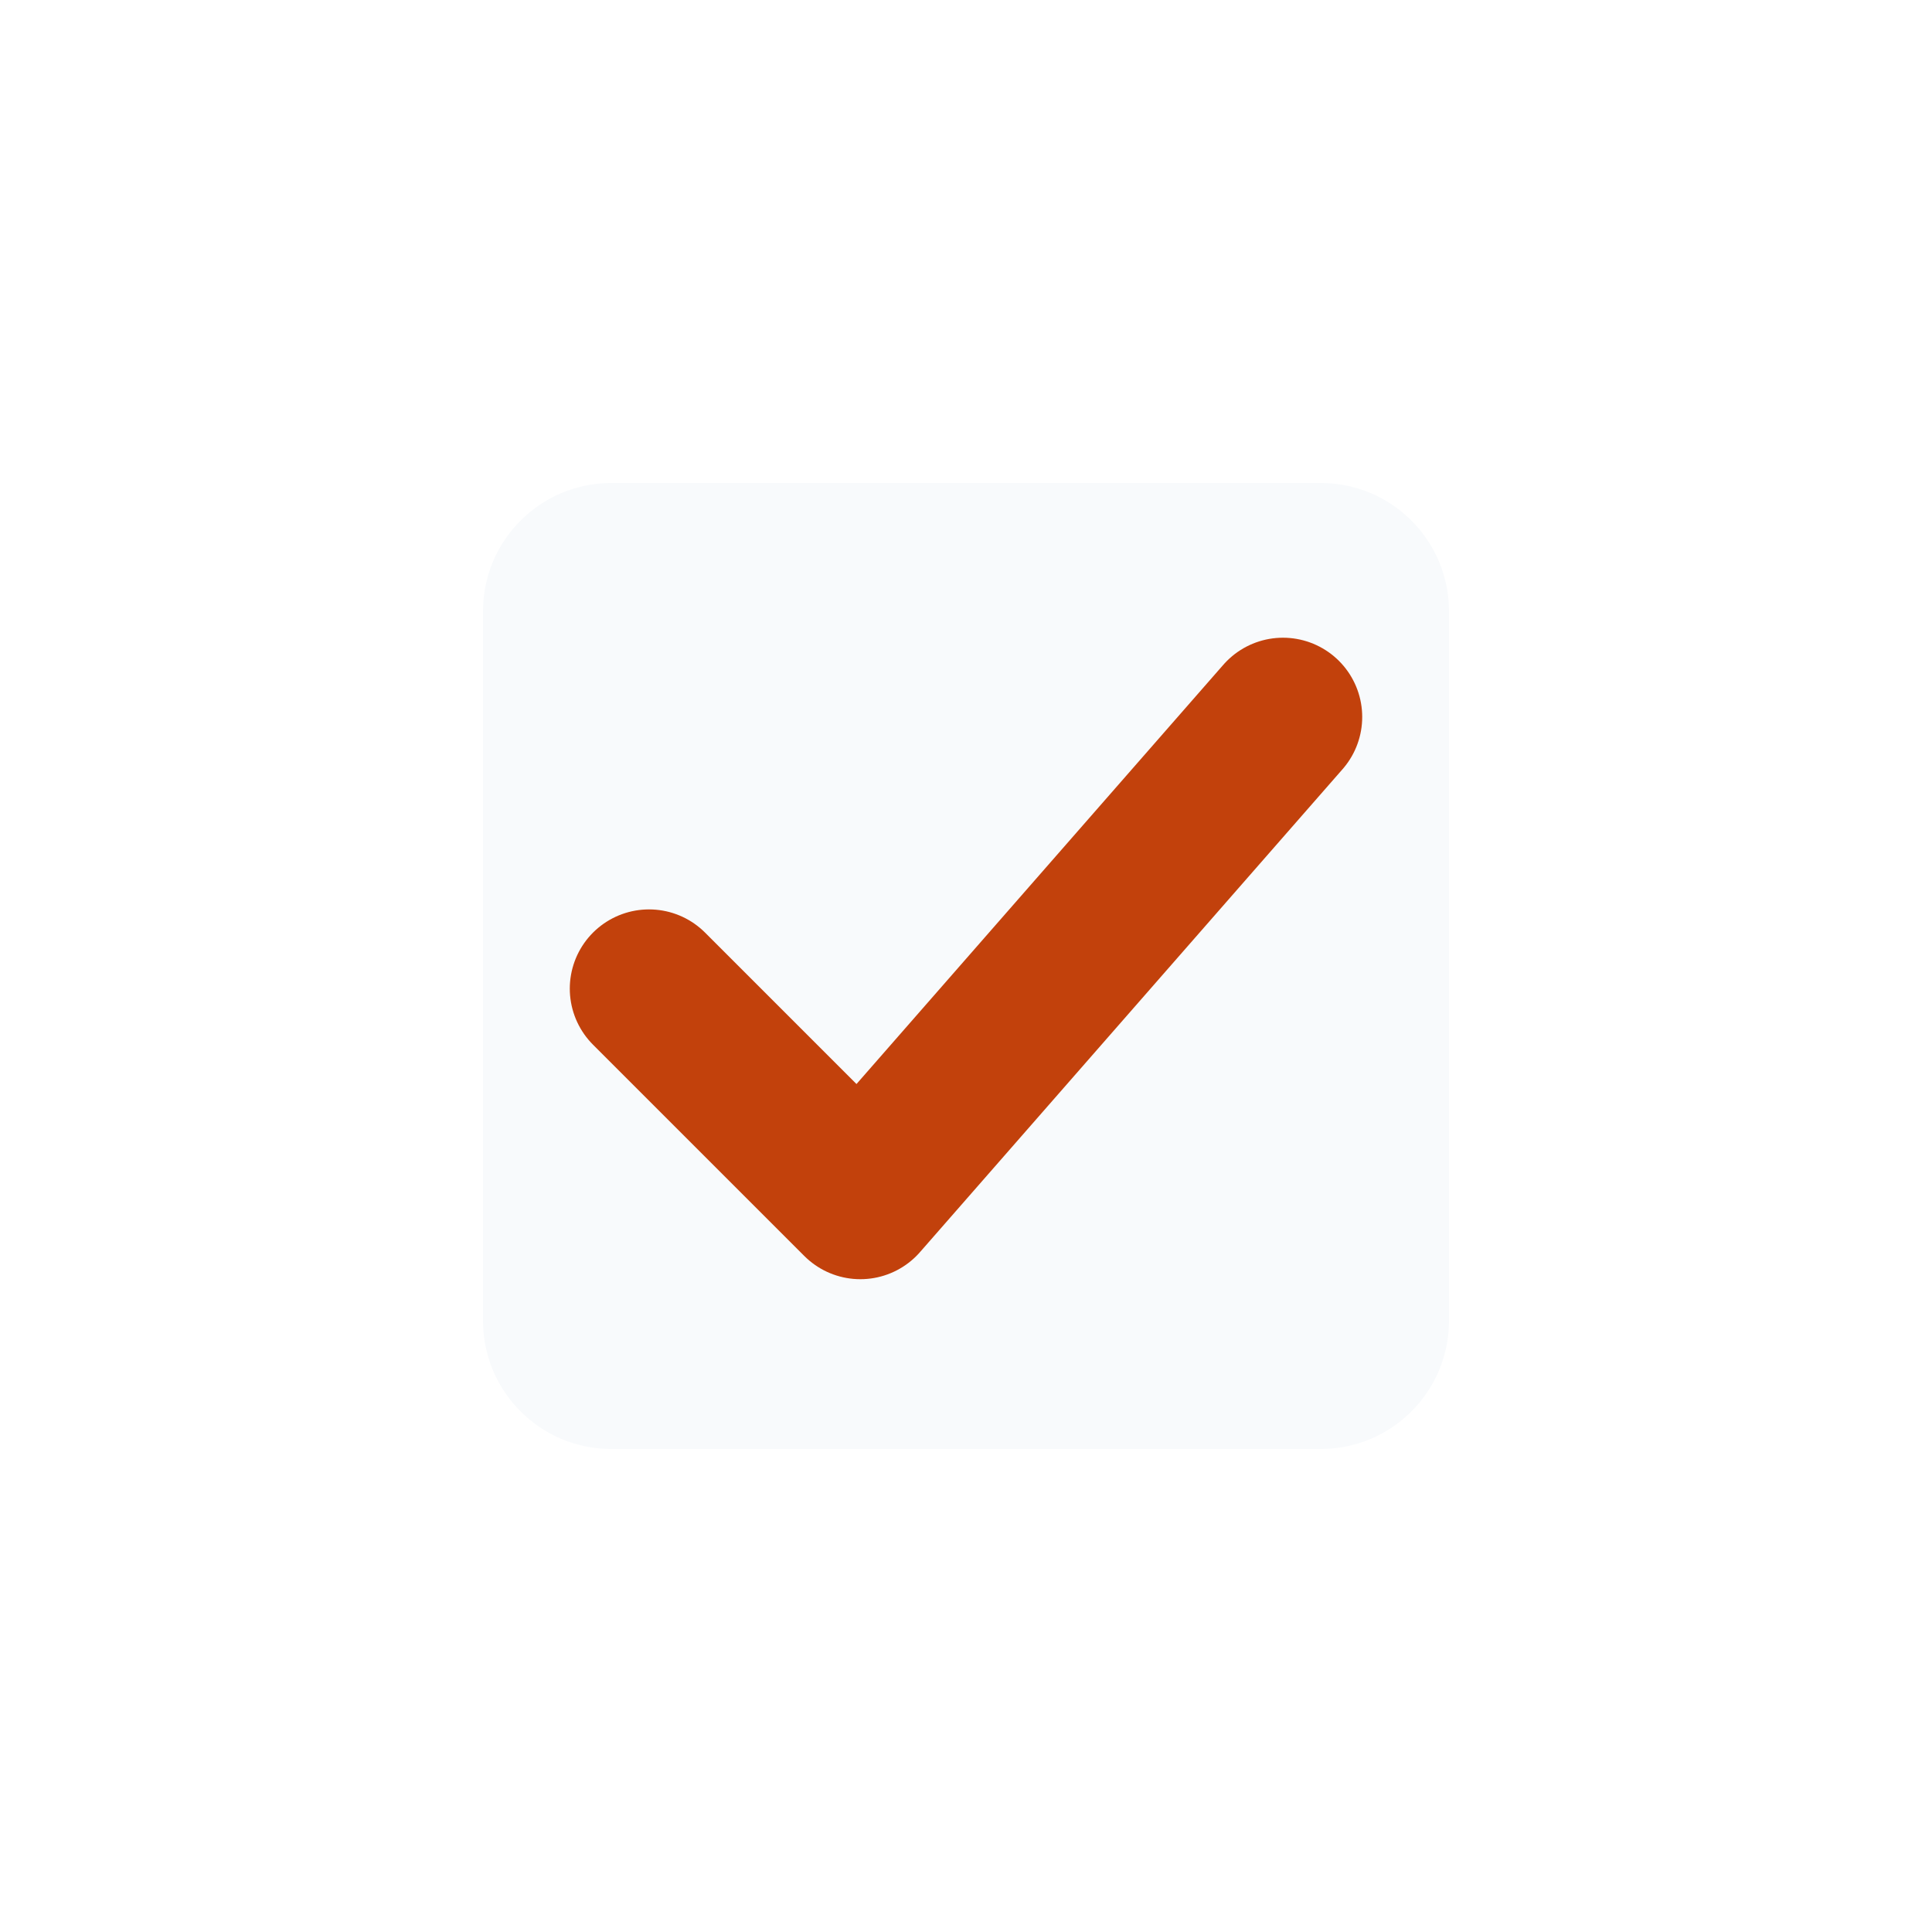
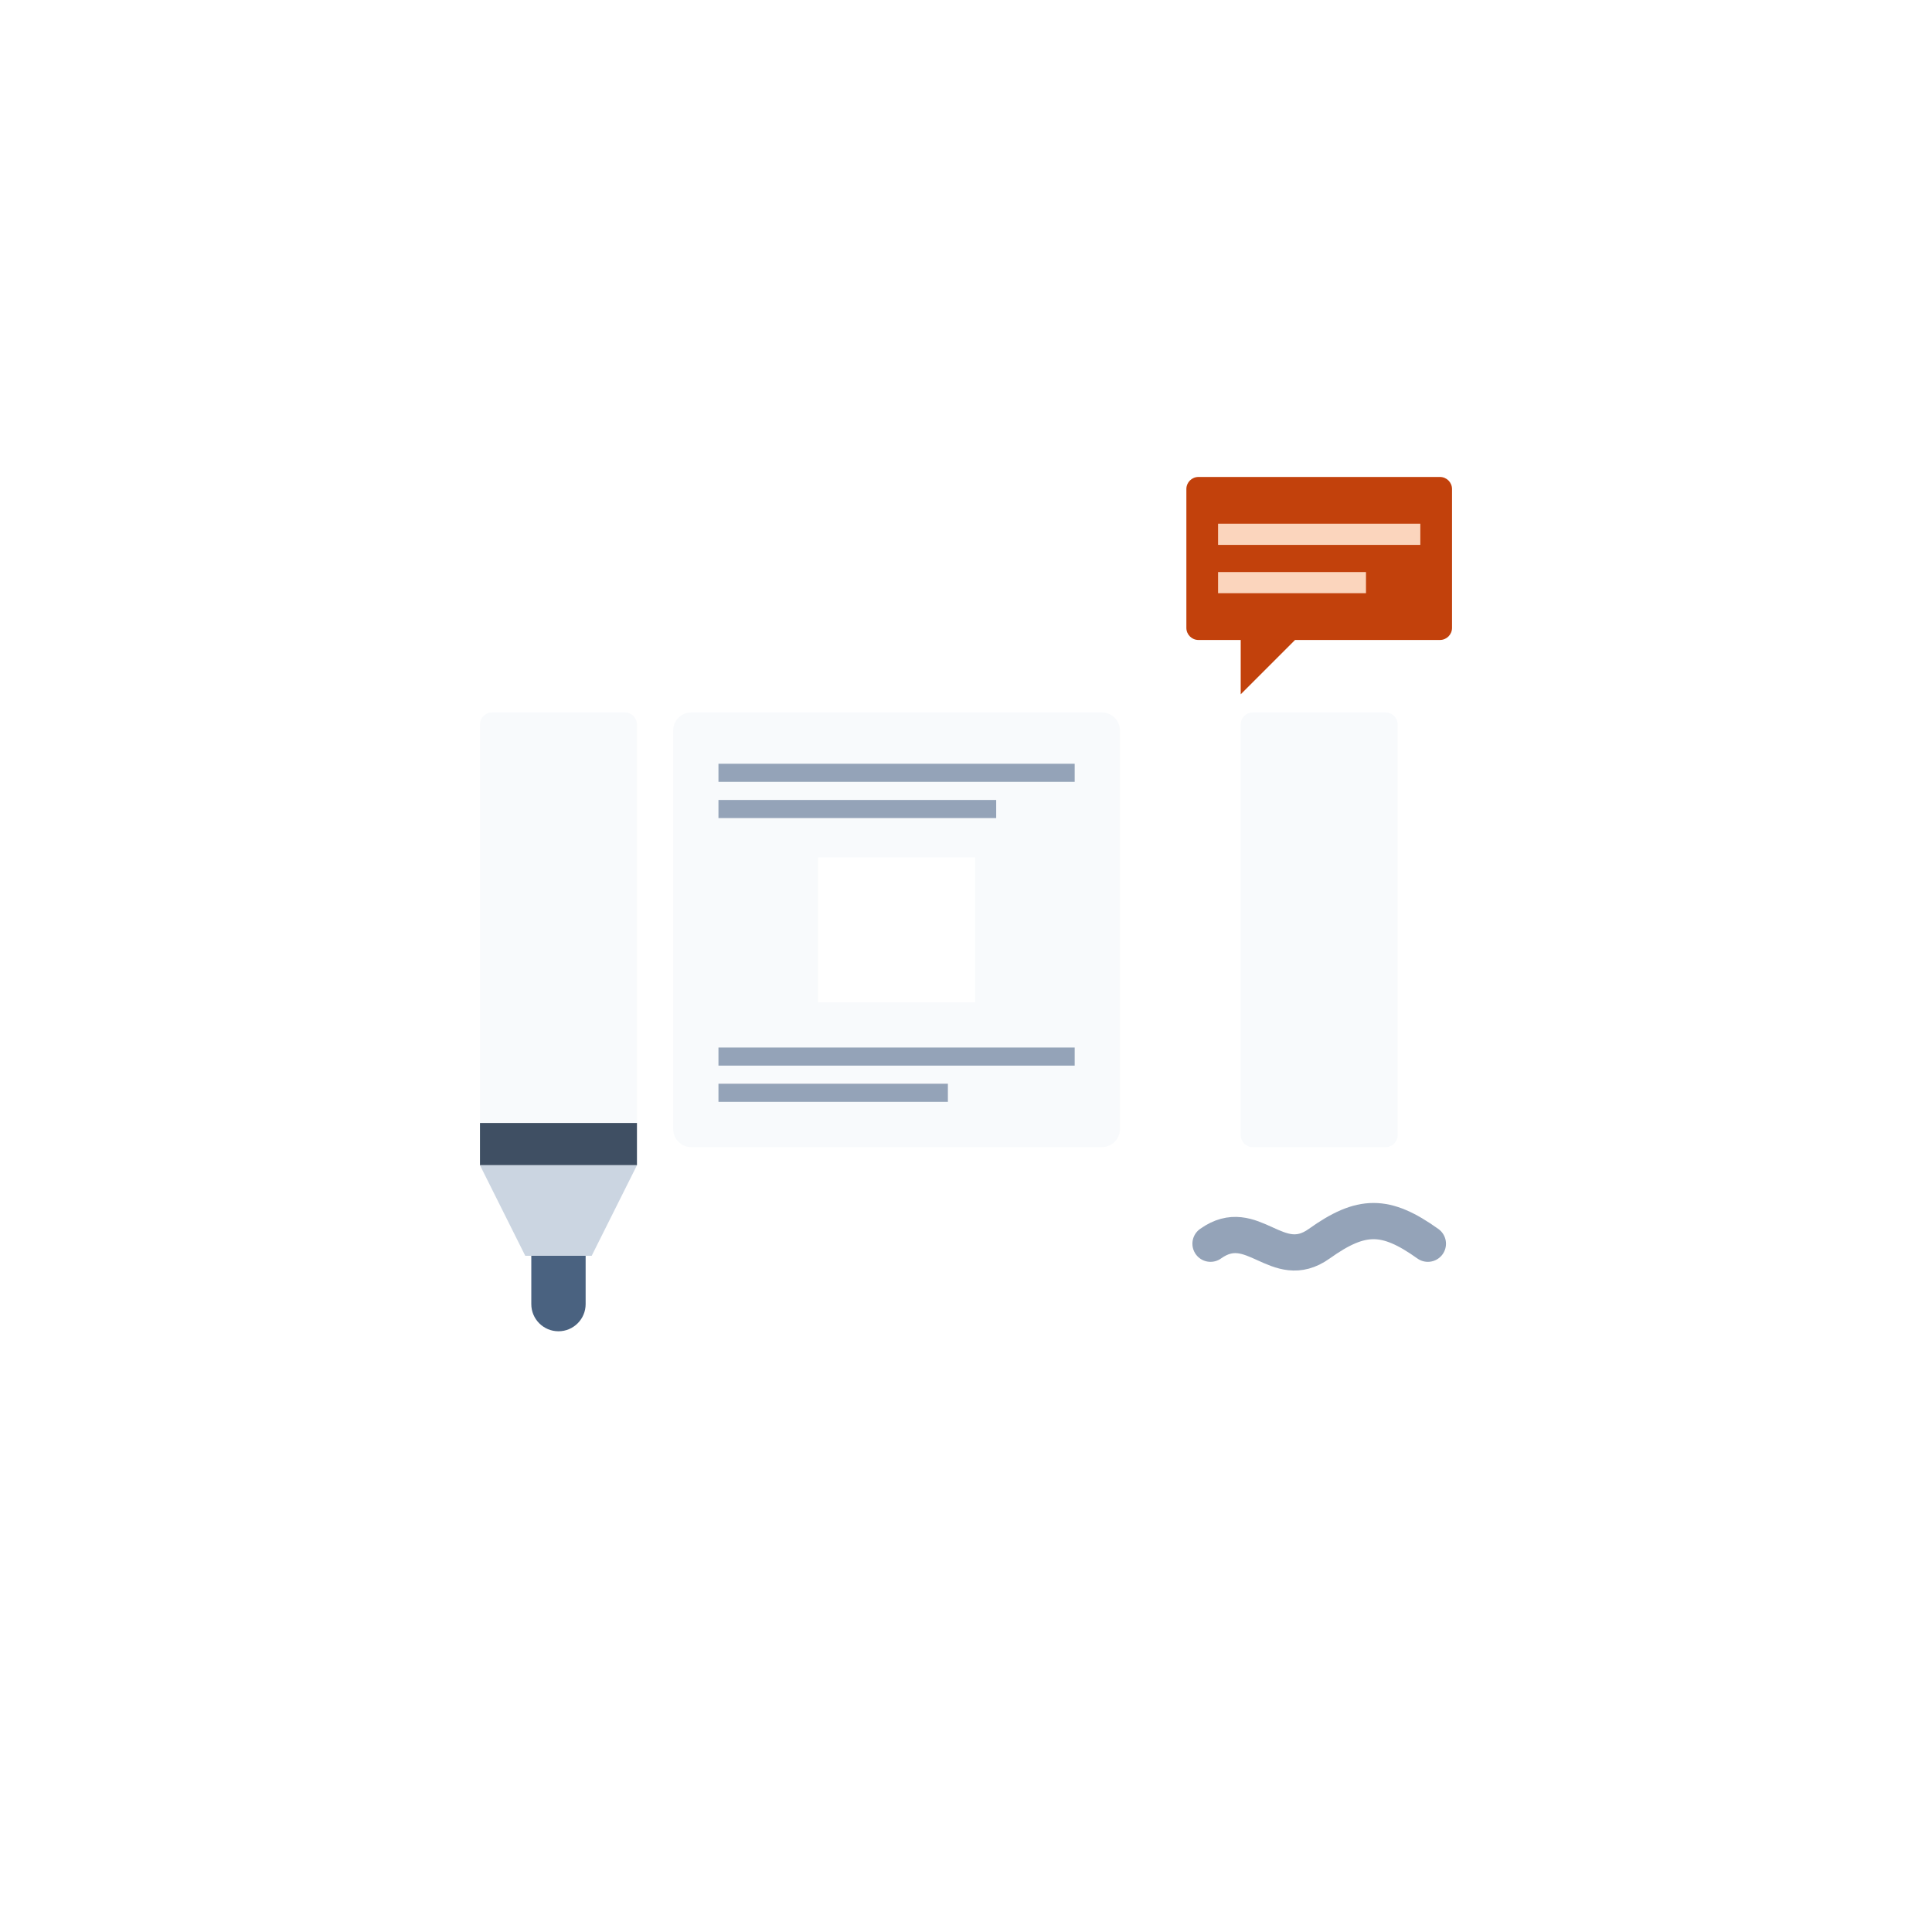
<svg xmlns="http://www.w3.org/2000/svg" width="512" height="512" viewBox="0 0 512 512">
-   <rect x="128" y="128" width="256" height="256" rx="34" fill="#f8fafc" />
-   <path d="M172 262 L228 318 L340 190" fill="none" stroke="#c2410c" stroke-width="42" stroke-linecap="round" stroke-linejoin="round" />
+   <g transform="translate(256 256) scale(0.8) translate(-265 -266)">
+     <path d="M108 182H152A4 4 0 0 1 156 186V318H104V186A4 4 0 0 1 108 182Z" fill="#f8fafc" />
+     <rect x="104" y="318" width="52" height="14" fill="#3f4f63" />
+     <path d="M104 332H156L141 362H119Z" fill="#cbd5e1" />
+     <path d="M121 362H139V378A9 9 0 0 1 121 378Z" fill="#4a6280" />
+     <path fill-rule="evenodd" d="M174 182H310A6 6 0 0 1 316 188V320A6 6 0 0 1 310 326H174A6 6 0 0 1 168 320V188A6 6 0 0 1 174 182ZM216 230H268V278H216Z" fill="#f8fafc" />
+     <path d="M186 202H298M186 214H272M186 296H298M186 308H256" fill="none" stroke="#94a3b8" stroke-width="6" stroke-linecap="square" />
+     <rect x="356" y="182" width="52" height="144" rx="4" fill="#f8fafc" />
+     <path d="M342 104H422A4 4 0 0 1 426 108V154A4 4 0 0 1 422 158H374L356 176V158H342A4 4 0 0 1 338 154V108A4 4 0 0 1 342 104Z" fill="#c2410c" />
+     <path d="M352 123H412M352 139H394" fill="none" stroke="#fbd5bd" stroke-width="7" stroke-linecap="square" />
+     <path d="M346 358C360 348 368 368 382 358S404 348 418 358" fill="none" stroke="#94a3b8" stroke-width="12" stroke-linecap="round" stroke-linejoin="round" />
+   </g>
</svg>
